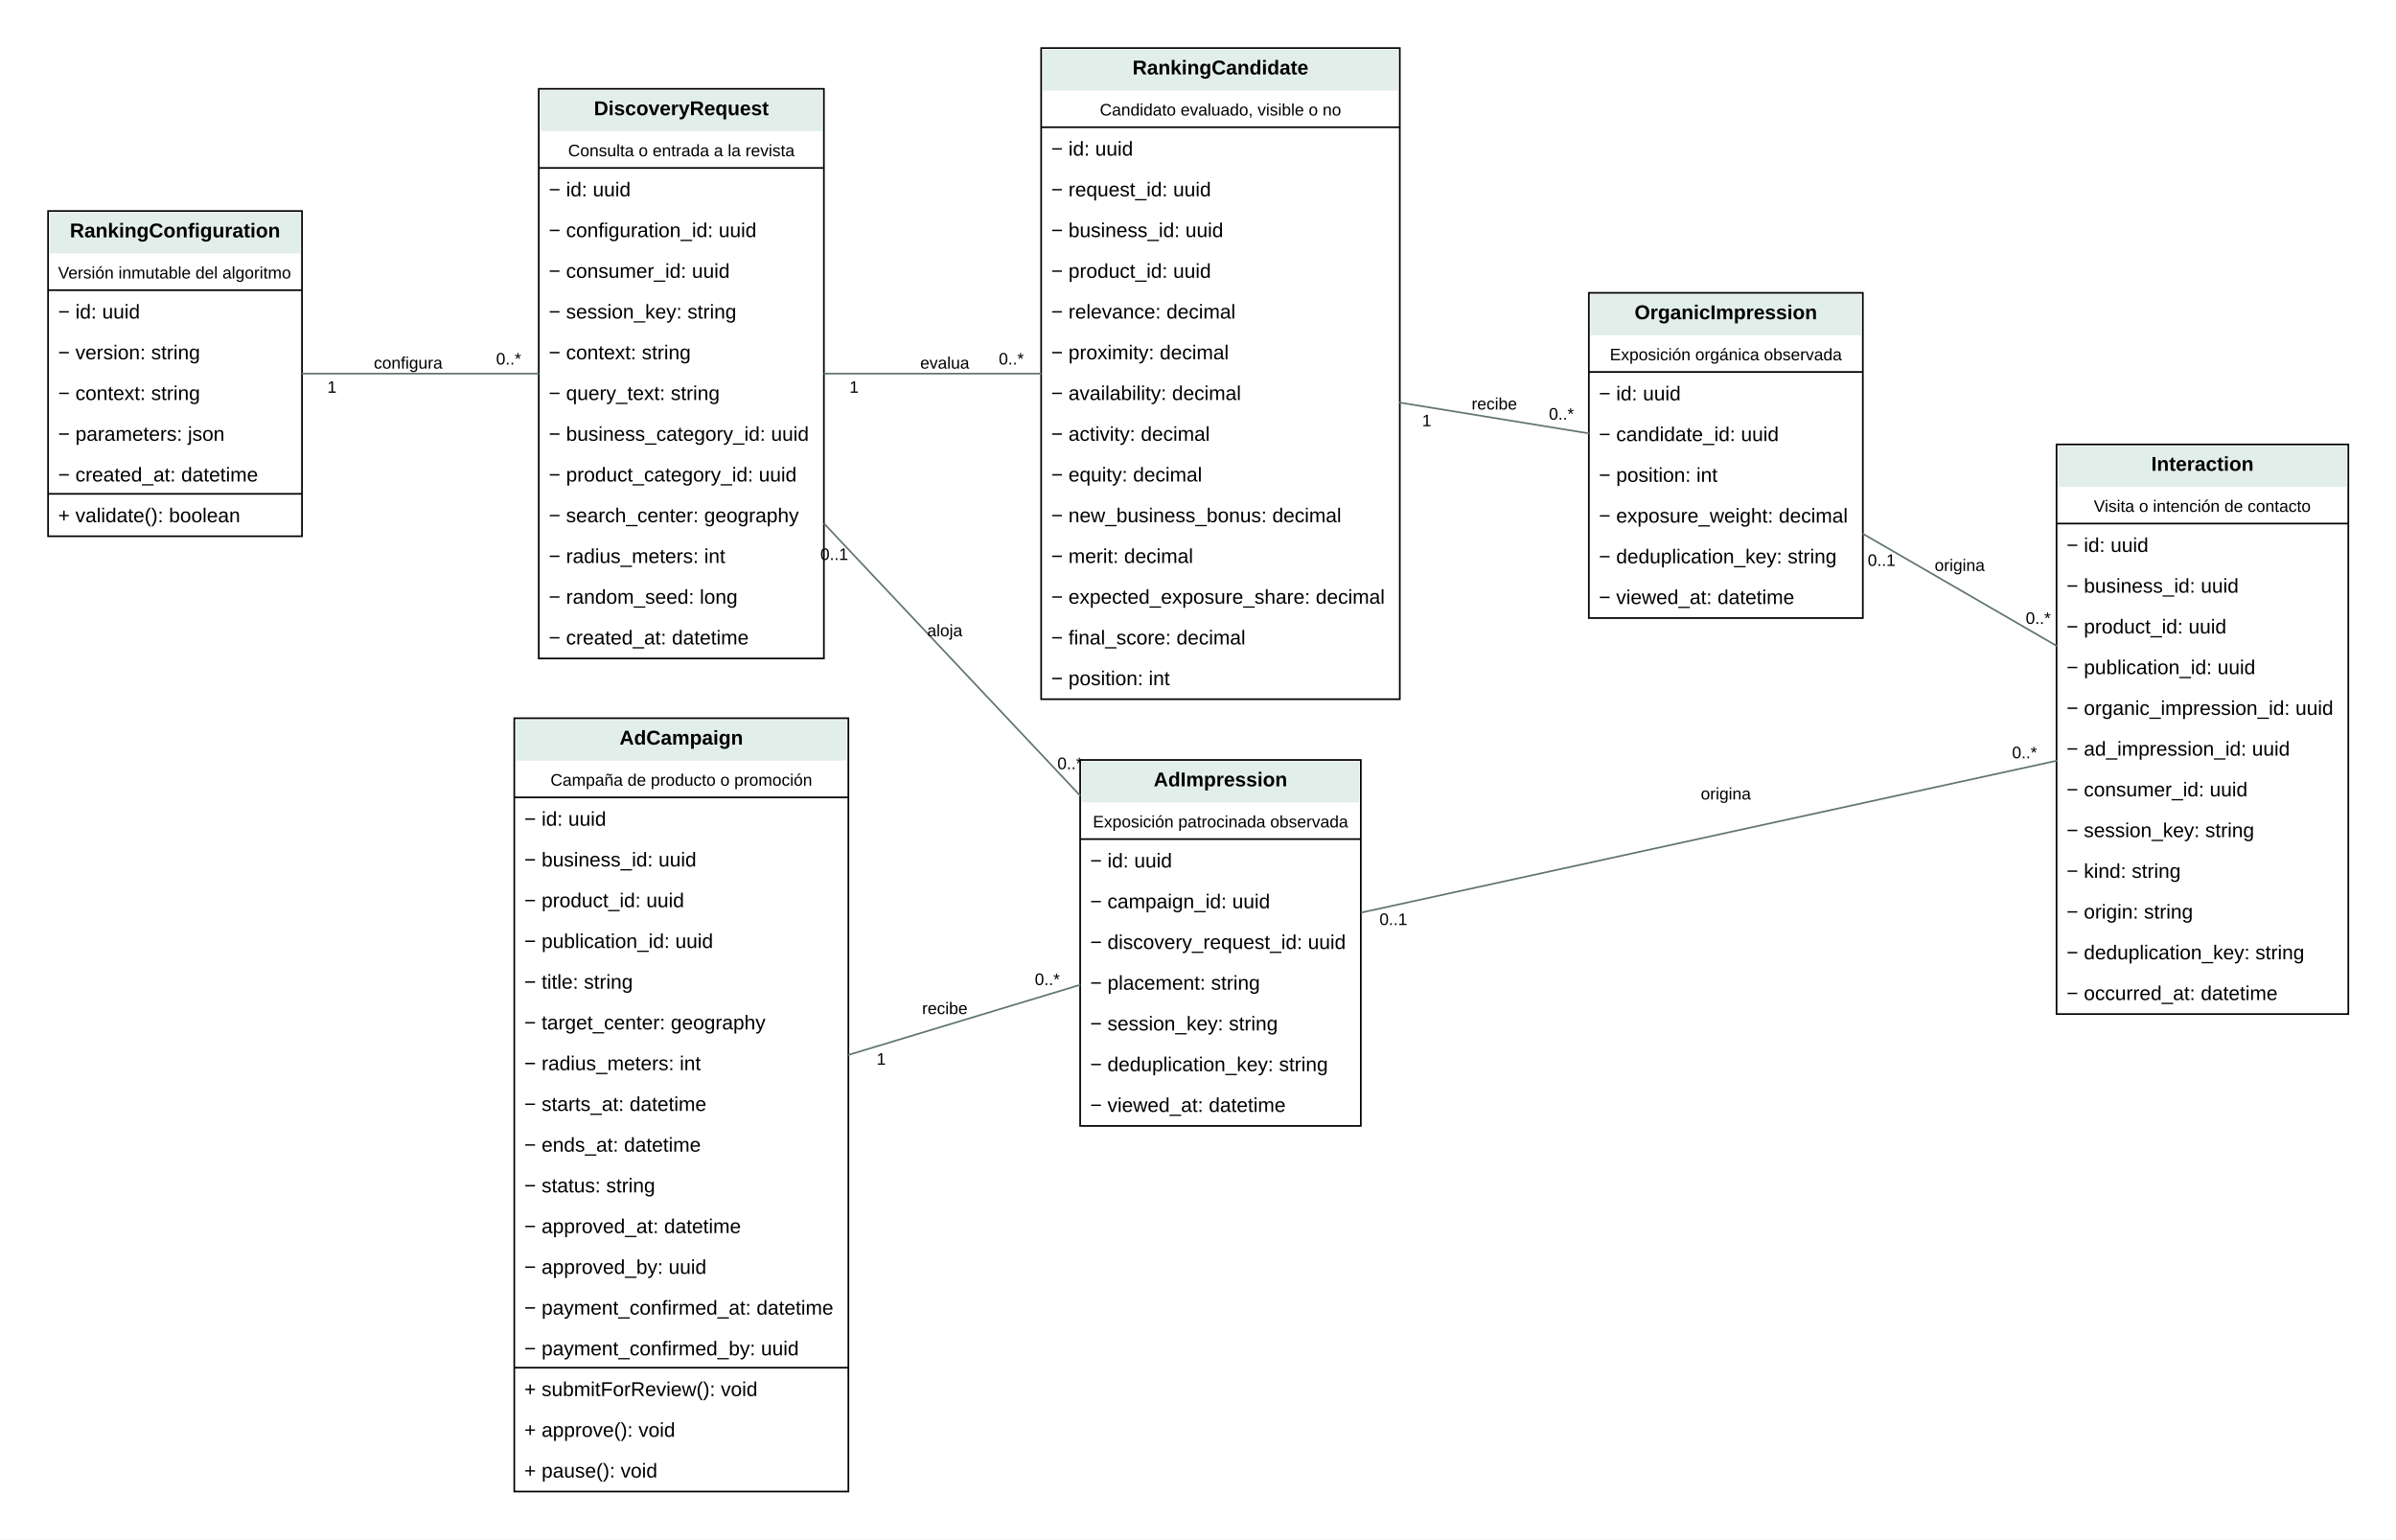
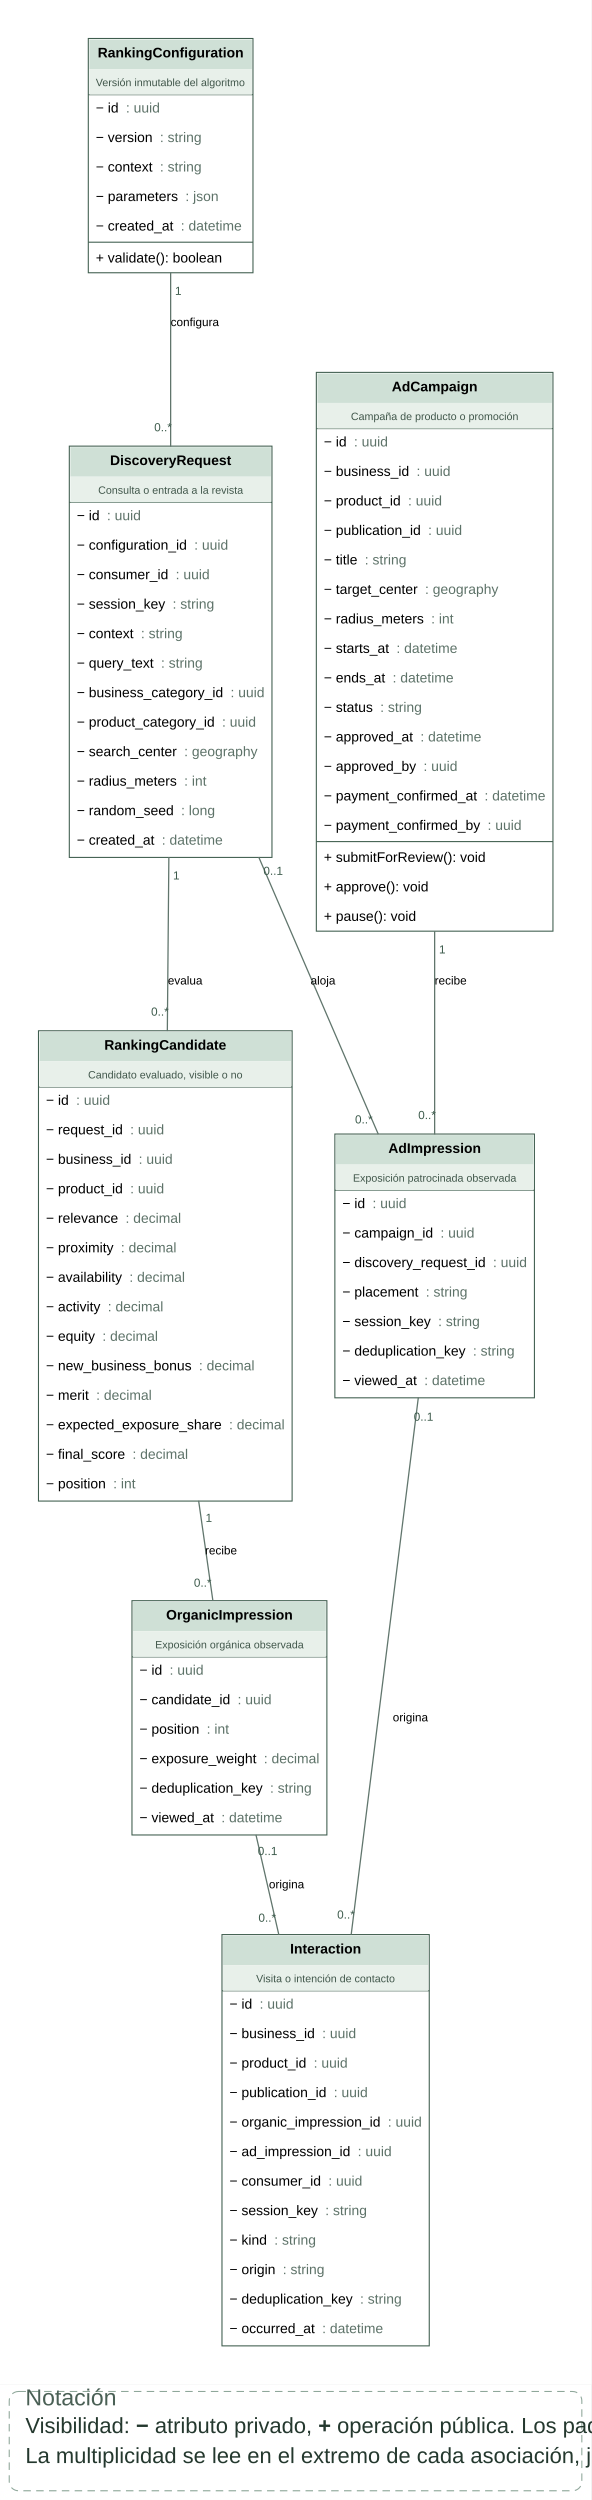
- <svg xmlns="http://www.w3.org/2000/svg" width="1435pt" height="922pt" viewBox="0.00 0.00 1435.00 922.00">
-   <g id="graph0" class="graph" transform="scale(1 1) rotate(0) translate(28.8 893.4)">
-     <polygon fill="white" stroke="none" points="-28.8,28.8 -28.8,-893.4 1406.45,-893.4 1406.45,28.8 -28.8,28.8" />
+ <svg xmlns="http://www.w3.org/2000/svg" width="553pt" height="2339pt" viewBox="0 0 553 2339">
+   <g id="graph0" class="graph" transform="scale(1 1) rotate(0) translate(36 2194.8)">
+     <polygon fill="white" stroke="none" points="-36,36 -36,-2194.8 517.34,-2194.8 517.34,36 -36,36" />
    <g id="node1" class="node">
-       <polygon fill="black" stroke="black" points="0,-719.6 0,-719.6 152.07,-719.6 152.07,-719.6 0,-719.6" />
-       <polygon fill="black" stroke="black" points="0,-597.6 0,-597.6 152.07,-597.6 152.07,-597.6 0,-597.6" />
-       <polygon fill="none" stroke="black" points="0,-572.2 0,-767 152.07,-767 152.07,-572.2 0,-572.2" />
-       <polygon fill="#e2eee9" stroke="none" points="1,-741.6 1,-766 151.07,-766 151.07,-741.6 1,-741.6" />
-       <text xml:space="preserve" text-anchor="start" x="13.04" y="-751.2" font-family="Arial" font-weight="bold" font-size="12.00">RankingConfiguration</text>
-       <text xml:space="preserve" text-anchor="start" x="6" y="-726.6" font-family="Arial" font-size="10.00">Versión inmutable del algoritmo</text>
-       <text xml:space="preserve" text-anchor="start" x="6" y="-702.6" font-family="Arial" font-size="12.00">− id: uuid</text>
-       <text xml:space="preserve" text-anchor="start" x="6" y="-678.2" font-family="Arial" font-size="12.00">− version: string</text>
-       <text xml:space="preserve" text-anchor="start" x="6" y="-653.8" font-family="Arial" font-size="12.00">− context: string</text>
-       <text xml:space="preserve" text-anchor="start" x="6" y="-629.4" font-family="Arial" font-size="12.00">− parameters: json</text>
-       <text xml:space="preserve" text-anchor="start" x="6" y="-605" font-family="Arial" font-size="12.00">− created_at: datetime</text>
-       <text xml:space="preserve" text-anchor="start" x="6" y="-580.6" font-family="Arial" font-size="12.00">+ validate(): boolean</text>
+       <polygon fill="#3f5d4e" stroke="#3f5d4e" points="46.61,-2106.2 46.61,-2106.2 200.68,-2106.2 200.68,-2106.2 46.61,-2106.2" />
+       <polygon fill="#3f5d4e" stroke="#3f5d4e" points="46.61,-1968.2 46.61,-1968.2 200.68,-1968.2 200.68,-1968.2 46.61,-1968.2" />
+       <polygon fill="none" stroke="#3f5d4e" points="46.61,-1939.6 46.61,-2158.8 200.68,-2158.8 200.68,-1939.6 46.61,-1939.6" />
+       <polygon fill="#cfe0d6" stroke="none" points="47.61,-2130.2 47.61,-2157.8 199.68,-2157.8 199.68,-2130.2 47.61,-2130.2" />
+       <text xml:space="preserve" text-anchor="start" x="55.41" y="-2141.1" font-family="Arial" font-weight="bold" font-size="13.00">RankingConfiguration</text>
+       <polygon fill="#e8f0ea" stroke="none" points="47.61,-2106.2 47.61,-2130.2 199.68,-2130.2 199.68,-2106.2 47.61,-2106.2" />
+       <text xml:space="preserve" text-anchor="start" x="53.61" y="-2114.2" font-family="Arial" font-size="10.00" fill="#40564a">Versión inmutable del algoritmo</text>
+       <text xml:space="preserve" text-anchor="start" x="53.61" y="-2089.5" font-family="Arial" font-size="13.00">− id</text>
+       <text xml:space="preserve" text-anchor="start" x="78.18" y="-2089.5" font-family="Arial" font-size="13.00" fill="#5d7268"> : uuid</text>
+       <text xml:space="preserve" text-anchor="start" x="53.61" y="-2061.9" font-family="Arial" font-size="13.00">− version</text>
+       <text xml:space="preserve" text-anchor="start" x="109.97" y="-2061.9" font-family="Arial" font-size="13.00" fill="#5d7268"> : string</text>
+       <text xml:space="preserve" text-anchor="start" x="53.61" y="-2034.3" font-family="Arial" font-size="13.00">− context</text>
+       <text xml:space="preserve" text-anchor="start" x="109.98" y="-2034.3" font-family="Arial" font-size="13.00" fill="#5d7268"> : string</text>
+       <text xml:space="preserve" text-anchor="start" x="53.61" y="-2006.7" font-family="Arial" font-size="13.00">− parameters</text>
+       <text xml:space="preserve" text-anchor="start" x="133.81" y="-2006.7" font-family="Arial" font-size="13.00" fill="#5d7268"> : json</text>
+       <text xml:space="preserve" text-anchor="start" x="53.61" y="-1979.1" font-family="Arial" font-size="13.00">− created_at</text>
+       <text xml:space="preserve" text-anchor="start" x="129.49" y="-1979.1" font-family="Arial" font-size="13.00" fill="#5d7268"> : datetime</text>
+       <text xml:space="preserve" text-anchor="start" x="53.61" y="-1949.2" font-family="Arial" font-size="13.00">+ validate(): boolean</text>
    </g>
    <g id="node2" class="node">
-       <polygon fill="black" stroke="black" points="293.87,-792.8 293.87,-792.8 464.64,-792.8 464.64,-792.8 293.87,-792.8" />
-       <polygon fill="none" stroke="black" points="293.87,-499 293.87,-840.2 464.64,-840.2 464.64,-499 293.87,-499" />
-       <polygon fill="#e2eee9" stroke="none" points="294.87,-814.8 294.87,-839.2 463.64,-839.2 463.64,-814.8 294.87,-814.8" />
-       <text xml:space="preserve" text-anchor="start" x="326.9" y="-824.4" font-family="Arial" font-weight="bold" font-size="12.00">DiscoveryRequest</text>
-       <text xml:space="preserve" text-anchor="start" x="311.44" y="-799.8" font-family="Arial" font-size="10.00">Consulta o entrada a la revista</text>
-       <text xml:space="preserve" text-anchor="start" x="299.87" y="-775.8" font-family="Arial" font-size="12.00">− id: uuid</text>
-       <text xml:space="preserve" text-anchor="start" x="299.87" y="-751.4" font-family="Arial" font-size="12.00">− configuration_id: uuid</text>
-       <text xml:space="preserve" text-anchor="start" x="299.87" y="-727" font-family="Arial" font-size="12.00">− consumer_id: uuid</text>
-       <text xml:space="preserve" text-anchor="start" x="299.87" y="-702.6" font-family="Arial" font-size="12.00">− session_key: string</text>
-       <text xml:space="preserve" text-anchor="start" x="299.87" y="-678.2" font-family="Arial" font-size="12.00">− context: string</text>
-       <text xml:space="preserve" text-anchor="start" x="299.87" y="-653.8" font-family="Arial" font-size="12.00">− query_text: string</text>
-       <text xml:space="preserve" text-anchor="start" x="299.87" y="-629.4" font-family="Arial" font-size="12.00">− business_category_id: uuid</text>
-       <text xml:space="preserve" text-anchor="start" x="299.87" y="-605" font-family="Arial" font-size="12.00">− product_category_id: uuid</text>
-       <text xml:space="preserve" text-anchor="start" x="299.87" y="-580.6" font-family="Arial" font-size="12.00">− search_center: geography</text>
-       <text xml:space="preserve" text-anchor="start" x="299.87" y="-556.2" font-family="Arial" font-size="12.00">− radius_meters: int</text>
-       <text xml:space="preserve" text-anchor="start" x="299.87" y="-531.8" font-family="Arial" font-size="12.00">− random_seed: long</text>
-       <text xml:space="preserve" text-anchor="start" x="299.87" y="-507.4" font-family="Arial" font-size="12.00">− created_at: datetime</text>
+       <polygon fill="#3f5d4e" stroke="#3f5d4e" points="28.84,-1724.8 28.84,-1724.8 218.45,-1724.8 218.45,-1724.8 28.84,-1724.8" />
+       <polygon fill="none" stroke="#3f5d4e" points="28.84,-1392.6 28.84,-1777.4 218.45,-1777.4 218.45,-1392.6 28.84,-1392.6" />
+       <polygon fill="#cfe0d6" stroke="none" points="29.84,-1748.8 29.84,-1776.4 217.45,-1776.4 217.45,-1748.8 29.84,-1748.8" />
+       <text xml:space="preserve" text-anchor="start" x="66.93" y="-1759.7" font-family="Arial" font-weight="bold" font-size="13.00">DiscoveryRequest</text>
+       <polygon fill="#e8f0ea" stroke="none" points="29.84,-1724.8 29.84,-1748.8 217.45,-1748.8 217.45,-1724.8 29.84,-1724.8" />
+       <text xml:space="preserve" text-anchor="start" x="55.83" y="-1732.8" font-family="Arial" font-size="10.00" fill="#40564a">Consulta o entrada a la revista</text>
+       <text xml:space="preserve" text-anchor="start" x="35.84" y="-1708.1" font-family="Arial" font-size="13.00">− id</text>
+       <text xml:space="preserve" text-anchor="start" x="60.41" y="-1708.1" font-family="Arial" font-size="13.00" fill="#5d7268"> : uuid</text>
+       <text xml:space="preserve" text-anchor="start" x="35.84" y="-1680.5" font-family="Arial" font-size="13.00">− configuration_id</text>
+       <text xml:space="preserve" text-anchor="start" x="142.08" y="-1680.5" font-family="Arial" font-size="13.00" fill="#5d7268"> : uuid</text>
+       <text xml:space="preserve" text-anchor="start" x="35.84" y="-1652.9" font-family="Arial" font-size="13.00">− consumer_id</text>
+       <text xml:space="preserve" text-anchor="start" x="124.72" y="-1652.9" font-family="Arial" font-size="13.00" fill="#5d7268"> : uuid</text>
+       <text xml:space="preserve" text-anchor="start" x="35.84" y="-1625.3" font-family="Arial" font-size="13.00">− session_key</text>
+       <text xml:space="preserve" text-anchor="start" x="121.83" y="-1625.3" font-family="Arial" font-size="13.00" fill="#5d7268"> : string</text>
+       <text xml:space="preserve" text-anchor="start" x="35.84" y="-1597.7" font-family="Arial" font-size="13.00">− context</text>
+       <text xml:space="preserve" text-anchor="start" x="92.21" y="-1597.7" font-family="Arial" font-size="13.00" fill="#5d7268"> : string</text>
+       <text xml:space="preserve" text-anchor="start" x="35.84" y="-1570.1" font-family="Arial" font-size="13.00">− query_text</text>
+       <text xml:space="preserve" text-anchor="start" x="110.99" y="-1570.1" font-family="Arial" font-size="13.00" fill="#5d7268"> : string</text>
+       <text xml:space="preserve" text-anchor="start" x="35.84" y="-1542.5" font-family="Arial" font-size="13.00">− business_category_id</text>
+       <text xml:space="preserve" text-anchor="start" x="176.04" y="-1542.5" font-family="Arial" font-size="13.00" fill="#5d7268"> : uuid</text>
+       <text xml:space="preserve" text-anchor="start" x="35.84" y="-1514.9" font-family="Arial" font-size="13.00">− product_category_id</text>
+       <text xml:space="preserve" text-anchor="start" x="168.09" y="-1514.9" font-family="Arial" font-size="13.00" fill="#5d7268"> : uuid</text>
+       <text xml:space="preserve" text-anchor="start" x="35.84" y="-1487.3" font-family="Arial" font-size="13.00">− search_center</text>
+       <text xml:space="preserve" text-anchor="start" x="132.67" y="-1487.3" font-family="Arial" font-size="13.00" fill="#5d7268"> : geography</text>
+       <text xml:space="preserve" text-anchor="start" x="35.84" y="-1459.7" font-family="Arial" font-size="13.00">− radius_meters</text>
+       <text xml:space="preserve" text-anchor="start" x="132.66" y="-1459.7" font-family="Arial" font-size="13.00" fill="#5d7268"> : int</text>
+       <text xml:space="preserve" text-anchor="start" x="35.84" y="-1432.1" font-family="Arial" font-size="13.00">− random_seed</text>
+       <text xml:space="preserve" text-anchor="start" x="129.79" y="-1432.1" font-family="Arial" font-size="13.00" fill="#5d7268"> : long</text>
+       <text xml:space="preserve" text-anchor="start" x="35.84" y="-1404.5" font-family="Arial" font-size="13.00">− created_at</text>
+       <text xml:space="preserve" text-anchor="start" x="111.72" y="-1404.5" font-family="Arial" font-size="13.00" fill="#5d7268"> : datetime</text>
    </g>
    <g id="edge1" class="edge">
-       <path fill="none" stroke="#60756c" d="M151.88,-669.6C195,-669.6 249.33,-669.6 293.96,-669.6" />
-       <text xml:space="preserve" text-anchor="middle" x="215.64" y="-672.6" font-family="Arial" font-size="10.00">configura</text>
-       <text xml:space="preserve" text-anchor="middle" x="275.83" y="-675.05" font-family="Arial" font-size="10.00">0..*</text>
-       <text xml:space="preserve" text-anchor="middle" x="170.01" y="-658.15" font-family="Arial" font-size="10.00">1</text>
+       <path fill="none" stroke="#60756c" stroke-width="1.2" d="M123.65,-1939.83C123.65,-1891.27 123.65,-1832.53 123.65,-1776.97" />
+       <text xml:space="preserve" text-anchor="middle" x="146.27" y="-1889.7" font-family="Arial" font-size="11.00">configura</text>
+       <text xml:space="preserve" text-anchor="middle" x="116.53" y="-1791.29" font-family="Arial" font-size="11.00" fill="#3c5a4b">0..*</text>
+       <text xml:space="preserve" text-anchor="middle" x="130.77" y="-1918.92" font-family="Arial" font-size="11.00" fill="#3c5a4b">1</text>
    </g>
    <g id="node3" class="node">
-       <polygon fill="black" stroke="black" points="594.77,-817.2 594.77,-817.2 809.56,-817.2 809.56,-817.2 594.77,-817.2" />
-       <polygon fill="none" stroke="black" points="594.77,-474.6 594.77,-864.6 809.56,-864.6 809.56,-474.6 594.77,-474.6" />
-       <polygon fill="#e2eee9" stroke="none" points="595.77,-839.2 595.77,-863.6 808.56,-863.6 808.56,-839.2 595.77,-839.2" />
-       <text xml:space="preserve" text-anchor="start" x="649.49" y="-848.8" font-family="Arial" font-weight="bold" font-size="12.00">RankingCandidate</text>
-       <text xml:space="preserve" text-anchor="start" x="629.89" y="-824.2" font-family="Arial" font-size="10.00">Candidato evaluado, visible o no</text>
-       <text xml:space="preserve" text-anchor="start" x="600.77" y="-800.2" font-family="Arial" font-size="12.00">− id: uuid</text>
-       <text xml:space="preserve" text-anchor="start" x="600.77" y="-775.8" font-family="Arial" font-size="12.00">− request_id: uuid</text>
-       <text xml:space="preserve" text-anchor="start" x="600.77" y="-751.4" font-family="Arial" font-size="12.00">− business_id: uuid</text>
-       <text xml:space="preserve" text-anchor="start" x="600.77" y="-727" font-family="Arial" font-size="12.00">− product_id: uuid</text>
-       <text xml:space="preserve" text-anchor="start" x="600.77" y="-702.6" font-family="Arial" font-size="12.00">− relevance: decimal</text>
-       <text xml:space="preserve" text-anchor="start" x="600.77" y="-678.2" font-family="Arial" font-size="12.00">− proximity: decimal</text>
-       <text xml:space="preserve" text-anchor="start" x="600.77" y="-653.8" font-family="Arial" font-size="12.00">− availability: decimal</text>
-       <text xml:space="preserve" text-anchor="start" x="600.77" y="-629.4" font-family="Arial" font-size="12.00">− activity: decimal</text>
-       <text xml:space="preserve" text-anchor="start" x="600.77" y="-605" font-family="Arial" font-size="12.00">− equity: decimal</text>
-       <text xml:space="preserve" text-anchor="start" x="600.77" y="-580.6" font-family="Arial" font-size="12.00">− new_business_bonus: decimal</text>
-       <text xml:space="preserve" text-anchor="start" x="600.77" y="-556.2" font-family="Arial" font-size="12.00">− merit: decimal</text>
-       <text xml:space="preserve" text-anchor="start" x="600.77" y="-531.8" font-family="Arial" font-size="12.00">− expected_exposure_share: decimal</text>
-       <text xml:space="preserve" text-anchor="start" x="600.77" y="-507.4" font-family="Arial" font-size="12.00">− final_score: decimal</text>
-       <text xml:space="preserve" text-anchor="start" x="600.77" y="-483" font-family="Arial" font-size="12.00">− position: int</text>
+       <polygon fill="#3f5d4e" stroke="#3f5d4e" points="0,-1177.8 0,-1177.8 237.3,-1177.8 237.3,-1177.8 0,-1177.8" />
+       <polygon fill="none" stroke="#3f5d4e" points="0,-790.4 0,-1230.4 237.3,-1230.4 237.3,-790.4 0,-790.4" />
+       <polygon fill="#cfe0d6" stroke="none" points="1,-1201.8 1,-1229.4 236.3,-1229.4 236.3,-1201.8 1,-1201.8" />
+       <text xml:space="preserve" text-anchor="start" x="61.59" y="-1212.7" font-family="Arial" font-weight="bold" font-size="13.00">RankingCandidate</text>
+       <polygon fill="#e8f0ea" stroke="none" points="1,-1177.8 1,-1201.8 236.3,-1201.8 236.3,-1177.8 1,-1177.8" />
+       <text xml:space="preserve" text-anchor="start" x="46.38" y="-1185.8" font-family="Arial" font-size="10.00" fill="#40564a">Candidato evaluado, visible o no</text>
+       <text xml:space="preserve" text-anchor="start" x="7" y="-1161.1" font-family="Arial" font-size="13.00">− id</text>
+       <text xml:space="preserve" text-anchor="start" x="31.57" y="-1161.1" font-family="Arial" font-size="13.00" fill="#5d7268"> : uuid</text>
+       <text xml:space="preserve" text-anchor="start" x="7" y="-1133.5" font-family="Arial" font-size="13.00">− request_id</text>
+       <text xml:space="preserve" text-anchor="start" x="82.16" y="-1133.5" font-family="Arial" font-size="13.00" fill="#5d7268"> : uuid</text>
+       <text xml:space="preserve" text-anchor="start" x="7" y="-1105.9" font-family="Arial" font-size="13.00">− business_id</text>
+       <text xml:space="preserve" text-anchor="start" x="90.1" y="-1105.9" font-family="Arial" font-size="13.00" fill="#5d7268"> : uuid</text>
+       <text xml:space="preserve" text-anchor="start" x="7" y="-1078.3" font-family="Arial" font-size="13.00">− product_id</text>
+       <text xml:space="preserve" text-anchor="start" x="82.16" y="-1078.3" font-family="Arial" font-size="13.00" fill="#5d7268"> : uuid</text>
+       <text xml:space="preserve" text-anchor="start" x="7" y="-1050.7" font-family="Arial" font-size="13.00">− relevance</text>
+       <text xml:space="preserve" text-anchor="start" x="77.81" y="-1050.7" font-family="Arial" font-size="13.00" fill="#5d7268"> : decimal</text>
+       <text xml:space="preserve" text-anchor="start" x="7" y="-1023.1" font-family="Arial" font-size="13.00">− proximity</text>
+       <text xml:space="preserve" text-anchor="start" x="73.45" y="-1023.1" font-family="Arial" font-size="13.00" fill="#5d7268"> : decimal</text>
+       <text xml:space="preserve" text-anchor="start" x="7" y="-995.5" font-family="Arial" font-size="13.00">− availability</text>
+       <text xml:space="preserve" text-anchor="start" x="81.42" y="-995.5" font-family="Arial" font-size="13.00" fill="#5d7268"> : decimal</text>
+       <text xml:space="preserve" text-anchor="start" x="7" y="-967.9" font-family="Arial" font-size="13.00">− activity</text>
+       <text xml:space="preserve" text-anchor="start" x="61.18" y="-967.9" font-family="Arial" font-size="13.00" fill="#5d7268"> : decimal</text>
+       <text xml:space="preserve" text-anchor="start" x="7" y="-940.3" font-family="Arial" font-size="13.00">− equity</text>
+       <text xml:space="preserve" text-anchor="start" x="56.14" y="-940.3" font-family="Arial" font-size="13.00" fill="#5d7268"> : decimal</text>
+       <text xml:space="preserve" text-anchor="start" x="7" y="-912.7" font-family="Arial" font-size="13.00">− new_business_bonus</text>
+       <text xml:space="preserve" text-anchor="start" x="146.48" y="-912.7" font-family="Arial" font-size="13.00" fill="#5d7268"> : decimal</text>
+       <text xml:space="preserve" text-anchor="start" x="7" y="-885.1" font-family="Arial" font-size="13.00">− merit</text>
+       <text xml:space="preserve" text-anchor="start" x="50.34" y="-885.1" font-family="Arial" font-size="13.00" fill="#5d7268"> : decimal</text>
+       <text xml:space="preserve" text-anchor="start" x="7" y="-857.5" font-family="Arial" font-size="13.00">− expected_exposure_share</text>
+       <text xml:space="preserve" text-anchor="start" x="174.67" y="-857.5" font-family="Arial" font-size="13.00" fill="#5d7268"> : decimal</text>
+       <text xml:space="preserve" text-anchor="start" x="7" y="-829.9" font-family="Arial" font-size="13.00">− final_score</text>
+       <text xml:space="preserve" text-anchor="start" x="84.31" y="-829.9" font-family="Arial" font-size="13.00" fill="#5d7268"> : decimal</text>
+       <text xml:space="preserve" text-anchor="start" x="7" y="-802.3" font-family="Arial" font-size="13.00">− position</text>
+       <text xml:space="preserve" text-anchor="start" x="66.26" y="-802.3" font-family="Arial" font-size="13.00" fill="#5d7268"> : int</text>
    </g>
    <g id="edge2" class="edge">
-       <path fill="none" stroke="#60756c" d="M464.57,-669.6C504.5,-669.6 552.61,-669.6 595,-669.6" />
-       <text xml:space="preserve" text-anchor="middle" x="537.04" y="-672.6" font-family="Arial" font-size="10.00">evalua</text>
-       <text xml:space="preserve" text-anchor="middle" x="576.87" y="-675.05" font-family="Arial" font-size="10.00">0..*</text>
-       <text xml:space="preserve" text-anchor="middle" x="482.7" y="-658.15" font-family="Arial" font-size="10.00">1</text>
+       <path fill="none" stroke="#60756c" stroke-width="1.2" d="M121.98,-1392.93C121.52,-1340.74 121.03,-1283.77 120.56,-1230.16" />
+       <text xml:space="preserve" text-anchor="middle" x="137.21" y="-1273.7" font-family="Arial" font-size="11.00">evalua</text>
+       <text xml:space="preserve" text-anchor="middle" x="113.6" y="-1244.54" font-family="Arial" font-size="11.00" fill="#3c5a4b">0..*</text>
+       <text xml:space="preserve" text-anchor="middle" x="128.94" y="-1371.96" font-family="Arial" font-size="11.00" fill="#3c5a4b">1</text>
    </g>
    <g id="node6" class="node">
-       <polygon fill="black" stroke="black" points="618.12,-390.8 618.12,-390.8 786.21,-390.8 786.21,-390.8 618.12,-390.8" />
-       <polygon fill="none" stroke="black" points="618.12,-219 618.12,-438.2 786.21,-438.2 786.21,-219 618.12,-219" />
-       <polygon fill="#e2eee9" stroke="none" points="619.12,-412.8 619.12,-437.2 785.21,-437.2 785.21,-412.8 619.12,-412.8" />
-       <text xml:space="preserve" text-anchor="start" x="662.16" y="-422.4" font-family="Arial" font-weight="bold" font-size="12.00">AdImpression</text>
-       <text xml:space="preserve" text-anchor="start" x="625.73" y="-397.8" font-family="Arial" font-size="10.00">Exposición patrocinada observada</text>
-       <text xml:space="preserve" text-anchor="start" x="624.12" y="-373.8" font-family="Arial" font-size="12.00">− id: uuid</text>
-       <text xml:space="preserve" text-anchor="start" x="624.12" y="-349.4" font-family="Arial" font-size="12.00">− campaign_id: uuid</text>
-       <text xml:space="preserve" text-anchor="start" x="624.12" y="-325" font-family="Arial" font-size="12.00">− discovery_request_id: uuid</text>
-       <text xml:space="preserve" text-anchor="start" x="624.12" y="-300.6" font-family="Arial" font-size="12.00">− placement: string</text>
-       <text xml:space="preserve" text-anchor="start" x="624.12" y="-276.2" font-family="Arial" font-size="12.00">− session_key: string</text>
-       <text xml:space="preserve" text-anchor="start" x="624.12" y="-251.8" font-family="Arial" font-size="12.00">− deduplication_key: string</text>
-       <text xml:space="preserve" text-anchor="start" x="624.12" y="-227.4" font-family="Arial" font-size="12.00">− viewed_at: datetime</text>
+       <polygon fill="#3f5d4e" stroke="#3f5d4e" points="277.3,-1081.2 277.3,-1081.2 464,-1081.2 464,-1081.2 277.3,-1081.2" />
+       <polygon fill="none" stroke="#3f5d4e" points="277.3,-887 277.3,-1133.8 464,-1133.8 464,-887 277.3,-887" />
+       <polygon fill="#cfe0d6" stroke="none" points="278.3,-1105.2 278.3,-1132.8 463,-1132.8 463,-1105.2 278.3,-1105.2" />
+       <text xml:space="preserve" text-anchor="start" x="327.31" y="-1116.1" font-family="Arial" font-weight="bold" font-size="13.00">AdImpression</text>
+       <polygon fill="#e8f0ea" stroke="none" points="278.3,-1081.2 278.3,-1105.2 463,-1105.2 463,-1081.2 278.3,-1081.2" />
+       <text xml:space="preserve" text-anchor="start" x="294.21" y="-1089.2" font-family="Arial" font-size="10.00" fill="#40564a">Exposición patrocinada observada</text>
+       <text xml:space="preserve" text-anchor="start" x="284.3" y="-1064.5" font-family="Arial" font-size="13.00">− id</text>
+       <text xml:space="preserve" text-anchor="start" x="308.86" y="-1064.5" font-family="Arial" font-size="13.00" fill="#5d7268"> : uuid</text>
+       <text xml:space="preserve" text-anchor="start" x="284.3" y="-1036.9" font-family="Arial" font-size="13.00">− campaign_id</text>
+       <text xml:space="preserve" text-anchor="start" x="372.46" y="-1036.9" font-family="Arial" font-size="13.00" fill="#5d7268"> : uuid</text>
+       <text xml:space="preserve" text-anchor="start" x="284.3" y="-1009.3" font-family="Arial" font-size="13.00">− discovery_request_id</text>
+       <text xml:space="preserve" text-anchor="start" x="421.59" y="-1009.3" font-family="Arial" font-size="13.00" fill="#5d7268"> : uuid</text>
+       <text xml:space="preserve" text-anchor="start" x="284.3" y="-981.7" font-family="Arial" font-size="13.00">− placement</text>
+       <text xml:space="preserve" text-anchor="start" x="358.72" y="-981.7" font-family="Arial" font-size="13.00" fill="#5d7268"> : string</text>
+       <text xml:space="preserve" text-anchor="start" x="284.3" y="-954.1" font-family="Arial" font-size="13.00">− session_key</text>
+       <text xml:space="preserve" text-anchor="start" x="370.28" y="-954.1" font-family="Arial" font-size="13.00" fill="#5d7268"> : string</text>
+       <text xml:space="preserve" text-anchor="start" x="284.3" y="-926.5" font-family="Arial" font-size="13.00">− deduplication_key</text>
+       <text xml:space="preserve" text-anchor="start" x="402.82" y="-926.5" font-family="Arial" font-size="13.00" fill="#5d7268"> : string</text>
+       <text xml:space="preserve" text-anchor="start" x="284.3" y="-898.9" font-family="Arial" font-size="13.00">− viewed_at</text>
+       <text xml:space="preserve" text-anchor="start" x="357.28" y="-898.9" font-family="Arial" font-size="13.00" fill="#5d7268"> : datetime</text>
    </g>
    <g id="edge5" class="edge">
-       <path fill="none" stroke="#60756c" d="M464.57,-580.01C512.02,-529.59 571.03,-466.88 618.25,-416.71" />
-       <text xml:space="preserve" text-anchor="middle" x="537.04" y="-512.32" font-family="Arial" font-size="10.00">aloja</text>
-       <text xml:space="preserve" text-anchor="middle" x="611.98" y="-432.7" font-family="Arial" font-size="10.00">0..*</text>
-       <text xml:space="preserve" text-anchor="middle" x="470.84" y="-558.01" font-family="Arial" font-size="10.00">0..1</text>
+       <path fill="none" stroke="#60756c" stroke-width="1.2" d="M206.07,-1392.93C242.96,-1307.4 285.38,-1209.07 317.91,-1133.65" />
+       <text xml:space="preserve" text-anchor="middle" x="266.18" y="-1273.7" font-family="Arial" font-size="11.00">aloja</text>
+       <text xml:space="preserve" text-anchor="middle" x="304.4" y="-1143.71" font-family="Arial" font-size="11.00" fill="#3c5a4b">0..*</text>
+       <text xml:space="preserve" text-anchor="middle" x="219.58" y="-1376.28" font-family="Arial" font-size="11.00" fill="#3c5a4b">0..1</text>
    </g>
    <g id="node4" class="node">
-       <polygon fill="black" stroke="black" points="922.79,-670.6 922.79,-670.6 1086.88,-670.6 1086.88,-670.6 922.79,-670.6" />
-       <polygon fill="none" stroke="black" points="922.79,-523.2 922.79,-718 1086.88,-718 1086.88,-523.2 922.79,-523.2" />
-       <polygon fill="#e2eee9" stroke="none" points="923.79,-692.6 923.79,-717 1085.88,-717 1085.88,-692.6 923.79,-692.6" />
-       <text xml:space="preserve" text-anchor="start" x="950.15" y="-702.2" font-family="Arial" font-weight="bold" font-size="12.00">OrganicImpression</text>
-       <text xml:space="preserve" text-anchor="start" x="935.35" y="-677.6" font-family="Arial" font-size="10.00">Exposición orgánica observada</text>
-       <text xml:space="preserve" text-anchor="start" x="928.79" y="-653.6" font-family="Arial" font-size="12.00">− id: uuid</text>
-       <text xml:space="preserve" text-anchor="start" x="928.79" y="-629.2" font-family="Arial" font-size="12.00">− candidate_id: uuid</text>
-       <text xml:space="preserve" text-anchor="start" x="928.79" y="-604.8" font-family="Arial" font-size="12.00">− position: int</text>
-       <text xml:space="preserve" text-anchor="start" x="928.79" y="-580.4" font-family="Arial" font-size="12.00">− exposure_weight: decimal</text>
-       <text xml:space="preserve" text-anchor="start" x="928.79" y="-556" font-family="Arial" font-size="12.00">− deduplication_key: string</text>
-       <text xml:space="preserve" text-anchor="start" x="928.79" y="-531.6" font-family="Arial" font-size="12.00">− viewed_at: datetime</text>
+       <polygon fill="#3f5d4e" stroke="#3f5d4e" points="87.47,-644.6 87.47,-644.6 269.83,-644.6 269.83,-644.6 87.47,-644.6" />
+       <polygon fill="none" stroke="#3f5d4e" points="87.47,-478 87.47,-697.2 269.83,-697.2 269.83,-478 87.47,-478" />
+       <polygon fill="#cfe0d6" stroke="none" points="88.47,-668.6 88.47,-696.2 268.83,-696.2 268.83,-668.6 88.47,-668.6" />
+       <text xml:space="preserve" text-anchor="start" x="119.41" y="-679.5" font-family="Arial" font-weight="bold" font-size="13.00">OrganicImpression</text>
+       <polygon fill="#e8f0ea" stroke="none" points="88.47,-644.6 88.47,-668.6 268.83,-668.6 268.83,-644.6 88.47,-644.6" />
+       <text xml:space="preserve" text-anchor="start" x="109.17" y="-652.6" font-family="Arial" font-size="10.00" fill="#40564a">Exposición orgánica observada</text>
+       <text xml:space="preserve" text-anchor="start" x="94.47" y="-627.9" font-family="Arial" font-size="13.00">− id</text>
+       <text xml:space="preserve" text-anchor="start" x="119.03" y="-627.9" font-family="Arial" font-size="13.00" fill="#5d7268"> : uuid</text>
+       <text xml:space="preserve" text-anchor="start" x="94.47" y="-600.3" font-family="Arial" font-size="13.00">− candidate_id</text>
+       <text xml:space="preserve" text-anchor="start" x="182.64" y="-600.3" font-family="Arial" font-size="13.00" fill="#5d7268"> : uuid</text>
+       <text xml:space="preserve" text-anchor="start" x="94.47" y="-572.7" font-family="Arial" font-size="13.00">− position</text>
+       <text xml:space="preserve" text-anchor="start" x="153.72" y="-572.7" font-family="Arial" font-size="13.00" fill="#5d7268"> : int</text>
+       <text xml:space="preserve" text-anchor="start" x="94.47" y="-545.1" font-family="Arial" font-size="13.00">− exposure_weight</text>
+       <text xml:space="preserve" text-anchor="start" x="207.2" y="-545.1" font-family="Arial" font-size="13.00" fill="#5d7268"> : decimal</text>
+       <text xml:space="preserve" text-anchor="start" x="94.47" y="-517.5" font-family="Arial" font-size="13.00">− deduplication_key</text>
+       <text xml:space="preserve" text-anchor="start" x="212.99" y="-517.5" font-family="Arial" font-size="13.00" fill="#5d7268"> : string</text>
+       <text xml:space="preserve" text-anchor="start" x="94.47" y="-489.9" font-family="Arial" font-size="13.00">− viewed_at</text>
+       <text xml:space="preserve" text-anchor="start" x="167.45" y="-489.9" font-family="Arial" font-size="13.00" fill="#5d7268"> : datetime</text>
    </g>
    <g id="edge3" class="edge">
-       <path fill="none" stroke="#60756c" d="M809.17,-652.32C846.53,-646.24 887.91,-639.49 922.88,-633.79" />
-       <text xml:space="preserve" text-anchor="middle" x="866.18" y="-648.1" font-family="Arial" font-size="10.00">recibe</text>
-       <text xml:space="preserve" text-anchor="middle" x="906.35" y="-642.05" font-family="Arial" font-size="10.00">0..*</text>
-       <text xml:space="preserve" text-anchor="middle" x="825.7" y="-638.07" font-family="Arial" font-size="10.00">1</text>
+       <path fill="none" stroke="#60756c" stroke-width="1.2" d="M149.84,-790.68C154.47,-758.19 159.06,-725.97 163.18,-697.12" />
+       <text xml:space="preserve" text-anchor="middle" x="170.77" y="-740.5" font-family="Arial" font-size="11.00">recibe</text>
+       <text xml:space="preserve" text-anchor="middle" x="153.64" y="-710.26" font-family="Arial" font-size="11.00" fill="#3c5a4b">0..*</text>
+       <text xml:space="preserve" text-anchor="middle" x="159.37" y="-770.95" font-family="Arial" font-size="11.00" fill="#3c5a4b">1</text>
    </g>
    <g id="node7" class="node">
-       <polygon fill="black" stroke="black" points="1202.89,-579.8 1202.89,-579.8 1377.65,-579.8 1377.65,-579.8 1202.89,-579.8" />
-       <polygon fill="none" stroke="black" points="1202.89,-286 1202.89,-627.2 1377.65,-627.2 1377.65,-286 1202.89,-286" />
-       <polygon fill="#e2eee9" stroke="none" points="1203.89,-601.8 1203.89,-626.2 1376.65,-626.2 1376.65,-601.8 1203.89,-601.8" />
-       <text xml:space="preserve" text-anchor="start" x="1259.6" y="-611.4" font-family="Arial" font-weight="bold" font-size="12.00">Interaction</text>
-       <text xml:space="preserve" text-anchor="start" x="1225.23" y="-586.8" font-family="Arial" font-size="10.00">Visita o intención de contacto</text>
-       <text xml:space="preserve" text-anchor="start" x="1208.89" y="-562.8" font-family="Arial" font-size="12.00">− id: uuid</text>
-       <text xml:space="preserve" text-anchor="start" x="1208.89" y="-538.4" font-family="Arial" font-size="12.00">− business_id: uuid</text>
-       <text xml:space="preserve" text-anchor="start" x="1208.89" y="-514" font-family="Arial" font-size="12.00">− product_id: uuid</text>
-       <text xml:space="preserve" text-anchor="start" x="1208.89" y="-489.6" font-family="Arial" font-size="12.00">− publication_id: uuid</text>
-       <text xml:space="preserve" text-anchor="start" x="1208.89" y="-465.2" font-family="Arial" font-size="12.00">− organic_impression_id: uuid</text>
-       <text xml:space="preserve" text-anchor="start" x="1208.89" y="-440.8" font-family="Arial" font-size="12.00">− ad_impression_id: uuid</text>
-       <text xml:space="preserve" text-anchor="start" x="1208.89" y="-416.4" font-family="Arial" font-size="12.00">− consumer_id: uuid</text>
-       <text xml:space="preserve" text-anchor="start" x="1208.89" y="-392" font-family="Arial" font-size="12.00">− session_key: string</text>
-       <text xml:space="preserve" text-anchor="start" x="1208.89" y="-367.6" font-family="Arial" font-size="12.00">− kind: string</text>
-       <text xml:space="preserve" text-anchor="start" x="1208.89" y="-343.2" font-family="Arial" font-size="12.00">− origin: string</text>
-       <text xml:space="preserve" text-anchor="start" x="1208.89" y="-318.8" font-family="Arial" font-size="12.00">− deduplication_key: string</text>
-       <text xml:space="preserve" text-anchor="start" x="1208.89" y="-294.4" font-family="Arial" font-size="12.00">− occurred_at: datetime</text>
+       <polygon fill="#3f5d4e" stroke="#3f5d4e" points="171.68,-332.2 171.68,-332.2 365.61,-332.2 365.61,-332.2 171.68,-332.2" />
+       <polygon fill="none" stroke="#3f5d4e" points="171.68,0 171.68,-384.8 365.61,-384.8 365.61,0 171.68,0" />
+       <polygon fill="#cfe0d6" stroke="none" points="172.68,-356.2 172.68,-383.8 364.61,-383.8 364.61,-356.2 172.68,-356.2" />
+       <text xml:space="preserve" text-anchor="start" x="235.42" y="-367.1" font-family="Arial" font-weight="bold" font-size="13.00">Interaction</text>
+       <polygon fill="#e8f0ea" stroke="none" points="172.68,-332.2 172.68,-356.2 364.61,-356.2 364.61,-332.2 172.68,-332.2" />
+       <text xml:space="preserve" text-anchor="start" x="203.61" y="-340.2" font-family="Arial" font-size="10.00" fill="#40564a">Visita o intención de contacto</text>
+       <text xml:space="preserve" text-anchor="start" x="178.68" y="-315.5" font-family="Arial" font-size="13.00">− id</text>
+       <text xml:space="preserve" text-anchor="start" x="203.25" y="-315.5" font-family="Arial" font-size="13.00" fill="#5d7268"> : uuid</text>
+       <text xml:space="preserve" text-anchor="start" x="178.68" y="-287.9" font-family="Arial" font-size="13.00">− business_id</text>
+       <text xml:space="preserve" text-anchor="start" x="261.79" y="-287.9" font-family="Arial" font-size="13.00" fill="#5d7268"> : uuid</text>
+       <text xml:space="preserve" text-anchor="start" x="178.68" y="-260.3" font-family="Arial" font-size="13.00">− product_id</text>
+       <text xml:space="preserve" text-anchor="start" x="253.84" y="-260.3" font-family="Arial" font-size="13.00" fill="#5d7268"> : uuid</text>
+       <text xml:space="preserve" text-anchor="start" x="178.68" y="-232.7" font-family="Arial" font-size="13.00">− publication_id</text>
+       <text xml:space="preserve" text-anchor="start" x="272.64" y="-232.7" font-family="Arial" font-size="13.00" fill="#5d7268"> : uuid</text>
+       <text xml:space="preserve" text-anchor="start" x="178.68" y="-205.1" font-family="Arial" font-size="13.00">− organic_impression_id</text>
+       <text xml:space="preserve" text-anchor="start" x="323.2" y="-205.1" font-family="Arial" font-size="13.00" fill="#5d7268"> : uuid</text>
+       <text xml:space="preserve" text-anchor="start" x="178.68" y="-177.5" font-family="Arial" font-size="13.00">− ad_impression_id</text>
+       <text xml:space="preserve" text-anchor="start" x="295.02" y="-177.5" font-family="Arial" font-size="13.00" fill="#5d7268"> : uuid</text>
+       <text xml:space="preserve" text-anchor="start" x="178.68" y="-149.9" font-family="Arial" font-size="13.00">− consumer_id</text>
+       <text xml:space="preserve" text-anchor="start" x="267.56" y="-149.9" font-family="Arial" font-size="13.00" fill="#5d7268"> : uuid</text>
+       <text xml:space="preserve" text-anchor="start" x="178.68" y="-122.3" font-family="Arial" font-size="13.00">− session_key</text>
+       <text xml:space="preserve" text-anchor="start" x="264.67" y="-122.3" font-family="Arial" font-size="13.00" fill="#5d7268"> : string</text>
+       <text xml:space="preserve" text-anchor="start" x="178.68" y="-94.7" font-family="Arial" font-size="13.00">− kind</text>
+       <text xml:space="preserve" text-anchor="start" x="216.98" y="-94.7" font-family="Arial" font-size="13.00" fill="#5d7268"> : string</text>
+       <text xml:space="preserve" text-anchor="start" x="178.68" y="-67.1" font-family="Arial" font-size="13.00">− origin</text>
+       <text xml:space="preserve" text-anchor="start" x="224.93" y="-67.1" font-family="Arial" font-size="13.00" fill="#5d7268"> : string</text>
+       <text xml:space="preserve" text-anchor="start" x="178.68" y="-39.5" font-family="Arial" font-size="13.00">− deduplication_key</text>
+       <text xml:space="preserve" text-anchor="start" x="297.21" y="-39.5" font-family="Arial" font-size="13.00" fill="#5d7268"> : string</text>
+       <text xml:space="preserve" text-anchor="start" x="178.68" y="-11.9" font-family="Arial" font-size="13.00">− occurred_at</text>
+       <text xml:space="preserve" text-anchor="start" x="261.78" y="-11.9" font-family="Arial" font-size="13.00" fill="#5d7268"> : datetime</text>
    </g>
    <g id="edge6" class="edge">
-       <path fill="none" stroke="#60756c" d="M1086.68,-573.82C1123.17,-552.71 1166.3,-527.75 1203.37,-506.3" />
-       <text xml:space="preserve" text-anchor="middle" x="1144.88" y="-551.42" font-family="Arial" font-size="10.00">origina</text>
-       <text xml:space="preserve" text-anchor="middle" x="1191.92" y="-519.7" font-family="Arial" font-size="10.00">0..*</text>
-       <text xml:space="preserve" text-anchor="middle" x="1098.13" y="-554.43" font-family="Arial" font-size="10.00">0..1</text>
+       <path fill="none" stroke="#60756c" stroke-width="1.2" d="M203.48,-478.12C210.14,-449.02 217.54,-416.68 224.9,-384.53" />
+       <text xml:space="preserve" text-anchor="middle" x="232.1" y="-428.1" font-family="Arial" font-size="11.00">origina</text>
+       <text xml:space="preserve" text-anchor="middle" x="214.03" y="-396.81" font-family="Arial" font-size="11.00" fill="#3c5a4b">0..*</text>
+       <text xml:space="preserve" text-anchor="middle" x="214.35" y="-459.23" font-family="Arial" font-size="11.00" fill="#3c5a4b">0..1</text>
    </g>
    <g id="node5" class="node">
-       <polygon fill="black" stroke="black" points="279.21,-415.8 279.21,-415.8 479.3,-415.8 479.3,-415.8 279.21,-415.8" />
-       <polygon fill="black" stroke="black" points="279.21,-74.2 279.21,-74.2 479.3,-74.2 479.3,-74.2 279.21,-74.2" />
-       <polygon fill="none" stroke="black" points="279.21,0 279.21,-463.2 479.3,-463.2 479.3,0 279.21,0" />
-       <polygon fill="#e2eee9" stroke="none" points="280.21,-437.8 280.21,-462.2 478.3,-462.2 478.3,-437.8 280.21,-437.8" />
-       <text xml:space="preserve" text-anchor="start" x="342.25" y="-447.4" font-family="Arial" font-weight="bold" font-size="12.00">AdCampaign</text>
-       <text xml:space="preserve" text-anchor="start" x="300.88" y="-422.8" font-family="Arial" font-size="10.00">Campaña de producto o promoción</text>
-       <text xml:space="preserve" text-anchor="start" x="285.21" y="-398.8" font-family="Arial" font-size="12.00">− id: uuid</text>
-       <text xml:space="preserve" text-anchor="start" x="285.21" y="-374.4" font-family="Arial" font-size="12.00">− business_id: uuid</text>
-       <text xml:space="preserve" text-anchor="start" x="285.21" y="-350" font-family="Arial" font-size="12.00">− product_id: uuid</text>
-       <text xml:space="preserve" text-anchor="start" x="285.21" y="-325.6" font-family="Arial" font-size="12.00">− publication_id: uuid</text>
-       <text xml:space="preserve" text-anchor="start" x="285.21" y="-301.2" font-family="Arial" font-size="12.00">− title: string</text>
-       <text xml:space="preserve" text-anchor="start" x="285.21" y="-276.8" font-family="Arial" font-size="12.00">− target_center: geography</text>
-       <text xml:space="preserve" text-anchor="start" x="285.21" y="-252.4" font-family="Arial" font-size="12.00">− radius_meters: int</text>
-       <text xml:space="preserve" text-anchor="start" x="285.21" y="-228" font-family="Arial" font-size="12.00">− starts_at: datetime</text>
-       <text xml:space="preserve" text-anchor="start" x="285.21" y="-203.6" font-family="Arial" font-size="12.00">− ends_at: datetime</text>
-       <text xml:space="preserve" text-anchor="start" x="285.21" y="-179.2" font-family="Arial" font-size="12.00">− status: string</text>
-       <text xml:space="preserve" text-anchor="start" x="285.21" y="-154.8" font-family="Arial" font-size="12.00">− approved_at: datetime</text>
-       <text xml:space="preserve" text-anchor="start" x="285.21" y="-130.4" font-family="Arial" font-size="12.00">− approved_by: uuid</text>
-       <text xml:space="preserve" text-anchor="start" x="285.21" y="-106" font-family="Arial" font-size="12.00">− payment_confirmed_at: datetime</text>
-       <text xml:space="preserve" text-anchor="start" x="285.21" y="-81.6" font-family="Arial" font-size="12.00">− payment_confirmed_by: uuid</text>
-       <text xml:space="preserve" text-anchor="start" x="285.21" y="-57.2" font-family="Arial" font-size="12.00">+ submitForReview(): void</text>
-       <text xml:space="preserve" text-anchor="start" x="285.21" y="-32.8" font-family="Arial" font-size="12.00">+ approve(): void</text>
-       <text xml:space="preserve" text-anchor="start" x="285.21" y="-8.4" font-family="Arial" font-size="12.00">+ pause(): void</text>
+       <polygon fill="#3f5d4e" stroke="#3f5d4e" points="259.96,-1793.8 259.96,-1793.8 481.34,-1793.8 481.34,-1793.8 259.96,-1793.8" />
+       <polygon fill="#3f5d4e" stroke="#3f5d4e" points="259.96,-1407.4 259.96,-1407.4 481.34,-1407.4 481.34,-1407.4 259.96,-1407.4" />
+       <polygon fill="none" stroke="#3f5d4e" points="259.96,-1323.6 259.96,-1846.4 481.34,-1846.4 481.34,-1323.6 259.96,-1323.6" />
+       <polygon fill="#cfe0d6" stroke="none" points="260.96,-1817.8 260.96,-1845.4 480.34,-1845.4 480.34,-1817.8 260.96,-1817.8" />
+       <text xml:space="preserve" text-anchor="start" x="330.56" y="-1828.7" font-family="Arial" font-weight="bold" font-size="13.00">AdCampaign</text>
+       <polygon fill="#e8f0ea" stroke="none" points="260.96,-1793.8 260.96,-1817.8 480.34,-1817.8 480.34,-1793.8 260.96,-1793.8" />
+       <text xml:space="preserve" text-anchor="start" x="292.27" y="-1801.8" font-family="Arial" font-size="10.00" fill="#40564a">Campaña de producto o promoción</text>
+       <text xml:space="preserve" text-anchor="start" x="266.96" y="-1777.1" font-family="Arial" font-size="13.00">− id</text>
+       <text xml:space="preserve" text-anchor="start" x="291.52" y="-1777.1" font-family="Arial" font-size="13.00" fill="#5d7268"> : uuid</text>
+       <text xml:space="preserve" text-anchor="start" x="266.96" y="-1749.5" font-family="Arial" font-size="13.00">− business_id</text>
+       <text xml:space="preserve" text-anchor="start" x="350.06" y="-1749.5" font-family="Arial" font-size="13.00" fill="#5d7268"> : uuid</text>
+       <text xml:space="preserve" text-anchor="start" x="266.96" y="-1721.9" font-family="Arial" font-size="13.00">− product_id</text>
+       <text xml:space="preserve" text-anchor="start" x="342.11" y="-1721.9" font-family="Arial" font-size="13.00" fill="#5d7268"> : uuid</text>
+       <text xml:space="preserve" text-anchor="start" x="266.96" y="-1694.3" font-family="Arial" font-size="13.00">− publication_id</text>
+       <text xml:space="preserve" text-anchor="start" x="360.91" y="-1694.3" font-family="Arial" font-size="13.00" fill="#5d7268"> : uuid</text>
+       <text xml:space="preserve" text-anchor="start" x="266.96" y="-1666.7" font-family="Arial" font-size="13.00">− title</text>
+       <text xml:space="preserve" text-anchor="start" x="301.63" y="-1666.7" font-family="Arial" font-size="13.00" fill="#5d7268"> : string</text>
+       <text xml:space="preserve" text-anchor="start" x="266.96" y="-1639.1" font-family="Arial" font-size="13.00">− target_center</text>
+       <text xml:space="preserve" text-anchor="start" x="358.01" y="-1639.1" font-family="Arial" font-size="13.00" fill="#5d7268"> : geography</text>
+       <text xml:space="preserve" text-anchor="start" x="266.96" y="-1611.5" font-family="Arial" font-size="13.00">− radius_meters</text>
+       <text xml:space="preserve" text-anchor="start" x="363.77" y="-1611.5" font-family="Arial" font-size="13.00" fill="#5d7268"> : int</text>
+       <text xml:space="preserve" text-anchor="start" x="266.96" y="-1583.9" font-family="Arial" font-size="13.00">− starts_at</text>
+       <text xml:space="preserve" text-anchor="start" x="331.26" y="-1583.9" font-family="Arial" font-size="13.00" fill="#5d7268"> : datetime</text>
+       <text xml:space="preserve" text-anchor="start" x="266.96" y="-1556.3" font-family="Arial" font-size="13.00">− ends_at</text>
+       <text xml:space="preserve" text-anchor="start" x="327.67" y="-1556.3" font-family="Arial" font-size="13.00" fill="#5d7268"> : datetime</text>
+       <text xml:space="preserve" text-anchor="start" x="266.96" y="-1528.7" font-family="Arial" font-size="13.00">− status</text>
+       <text xml:space="preserve" text-anchor="start" x="316.09" y="-1528.7" font-family="Arial" font-size="13.00" fill="#5d7268"> : string</text>
+       <text xml:space="preserve" text-anchor="start" x="266.96" y="-1501.1" font-family="Arial" font-size="13.00">− approved_at</text>
+       <text xml:space="preserve" text-anchor="start" x="353.68" y="-1501.1" font-family="Arial" font-size="13.00" fill="#5d7268"> : datetime</text>
+       <text xml:space="preserve" text-anchor="start" x="266.96" y="-1473.5" font-family="Arial" font-size="13.00">− approved_by</text>
+       <text xml:space="preserve" text-anchor="start" x="356.57" y="-1473.5" font-family="Arial" font-size="13.00" fill="#5d7268"> : uuid</text>
+       <text xml:space="preserve" text-anchor="start" x="266.96" y="-1445.9" font-family="Arial" font-size="13.00">− payment_confirmed_at</text>
+       <text xml:space="preserve" text-anchor="start" x="413.64" y="-1445.9" font-family="Arial" font-size="13.00" fill="#5d7268"> : datetime</text>
+       <text xml:space="preserve" text-anchor="start" x="266.96" y="-1418.3" font-family="Arial" font-size="13.00">− payment_confirmed_by</text>
+       <text xml:space="preserve" text-anchor="start" x="416.53" y="-1418.3" font-family="Arial" font-size="13.00" fill="#5d7268"> : uuid</text>
+       <text xml:space="preserve" text-anchor="start" x="266.96" y="-1388.4" font-family="Arial" font-size="13.00">+ submitForReview(): void</text>
+       <text xml:space="preserve" text-anchor="start" x="266.96" y="-1360.8" font-family="Arial" font-size="13.00">+ approve(): void</text>
+       <text xml:space="preserve" text-anchor="start" x="266.96" y="-1333.2" font-family="Arial" font-size="13.00">+ pause(): void</text>
    </g>
    <g id="edge4" class="edge">
-       <path fill="none" stroke="#60756c" d="M479.16,-261.49C523.72,-274.97 575.76,-290.69 618.25,-303.54" />
-       <text xml:space="preserve" text-anchor="middle" x="537.04" y="-286.01" font-family="Arial" font-size="10.00">recibe</text>
-       <text xml:space="preserve" text-anchor="middle" x="598.45" y="-303.38" font-family="Arial" font-size="10.00">0..*</text>
-       <text xml:space="preserve" text-anchor="middle" x="498.95" y="-255.65" font-family="Arial" font-size="10.00">1</text>
+       <path fill="none" stroke="#60756c" stroke-width="1.2" d="M370.65,-1323.67C370.65,-1257.35 370.65,-1189.15 370.65,-1133.47" />
+       <text xml:space="preserve" text-anchor="middle" x="385.63" y="-1273.7" font-family="Arial" font-size="11.00">recibe</text>
+       <text xml:space="preserve" text-anchor="middle" x="363.53" y="-1147.79" font-family="Arial" font-size="11.00" fill="#3c5a4b">0..*</text>
+       <text xml:space="preserve" text-anchor="middle" x="377.77" y="-1302.75" font-family="Arial" font-size="11.00" fill="#3c5a4b">1</text>
    </g>
    <g id="edge7" class="edge">
-       <path fill="none" stroke="#60756c" d="M786.21,-346.74C896.74,-370.87 1091.23,-413.35 1203.25,-437.81" />
-       <text xml:space="preserve" text-anchor="middle" x="1004.83" y="-414.54" font-family="Arial" font-size="10.00">origina</text>
-       <text xml:space="preserve" text-anchor="middle" x="1183.74" y="-439.2" font-family="Arial" font-size="10.00">0..*</text>
-       <text xml:space="preserve" text-anchor="middle" x="805.72" y="-339.35" font-family="Arial" font-size="10.00">0..1</text>
+       <path fill="none" stroke="#60756c" stroke-width="1.2" d="M355.38,-887.24C338.76,-754.3 311.97,-540 292.56,-384.71" />
+       <text xml:space="preserve" text-anchor="middle" x="347.96" y="-584.3" font-family="Arial" font-size="11.00">origina</text>
+       <text xml:space="preserve" text-anchor="middle" x="287.69" y="-399.77" font-family="Arial" font-size="11.00" fill="#3c5a4b">0..*</text>
+       <text xml:space="preserve" text-anchor="middle" x="360.26" y="-865.57" font-family="Arial" font-size="11.00" fill="#3c5a4b">0..1</text>
    </g>
  </g>
+   <rect x="0" y="2231" width="553" height="108" fill="white" />
+   <rect x="8.64" y="2237.48" width="535.72" height="92.88" fill="none" stroke="#8fa79a" stroke-dasharray="7 5" rx="8.64" />
+   <text x="23.76" y="2250.44" font-family="Arial" font-size="21.6" fill="#4a6055">Notación</text>
+   <text x="23.76" y="2276.36" font-family="Arial" font-size="20.52" fill="#24382e">Visibilidad: <tspan font-weight="bold">−</tspan> atributo privado, <tspan font-weight="bold">+</tspan> operación pública. Los paquetes agrupan las clases por módulo del dominio.</text>
+   <text x="23.76" y="2304.44" font-family="Arial" font-size="20.52" fill="#24382e">La multiplicidad se lee en el extremo de cada asociación, junto a la clase con la que se corresponde.</text>
</svg>
